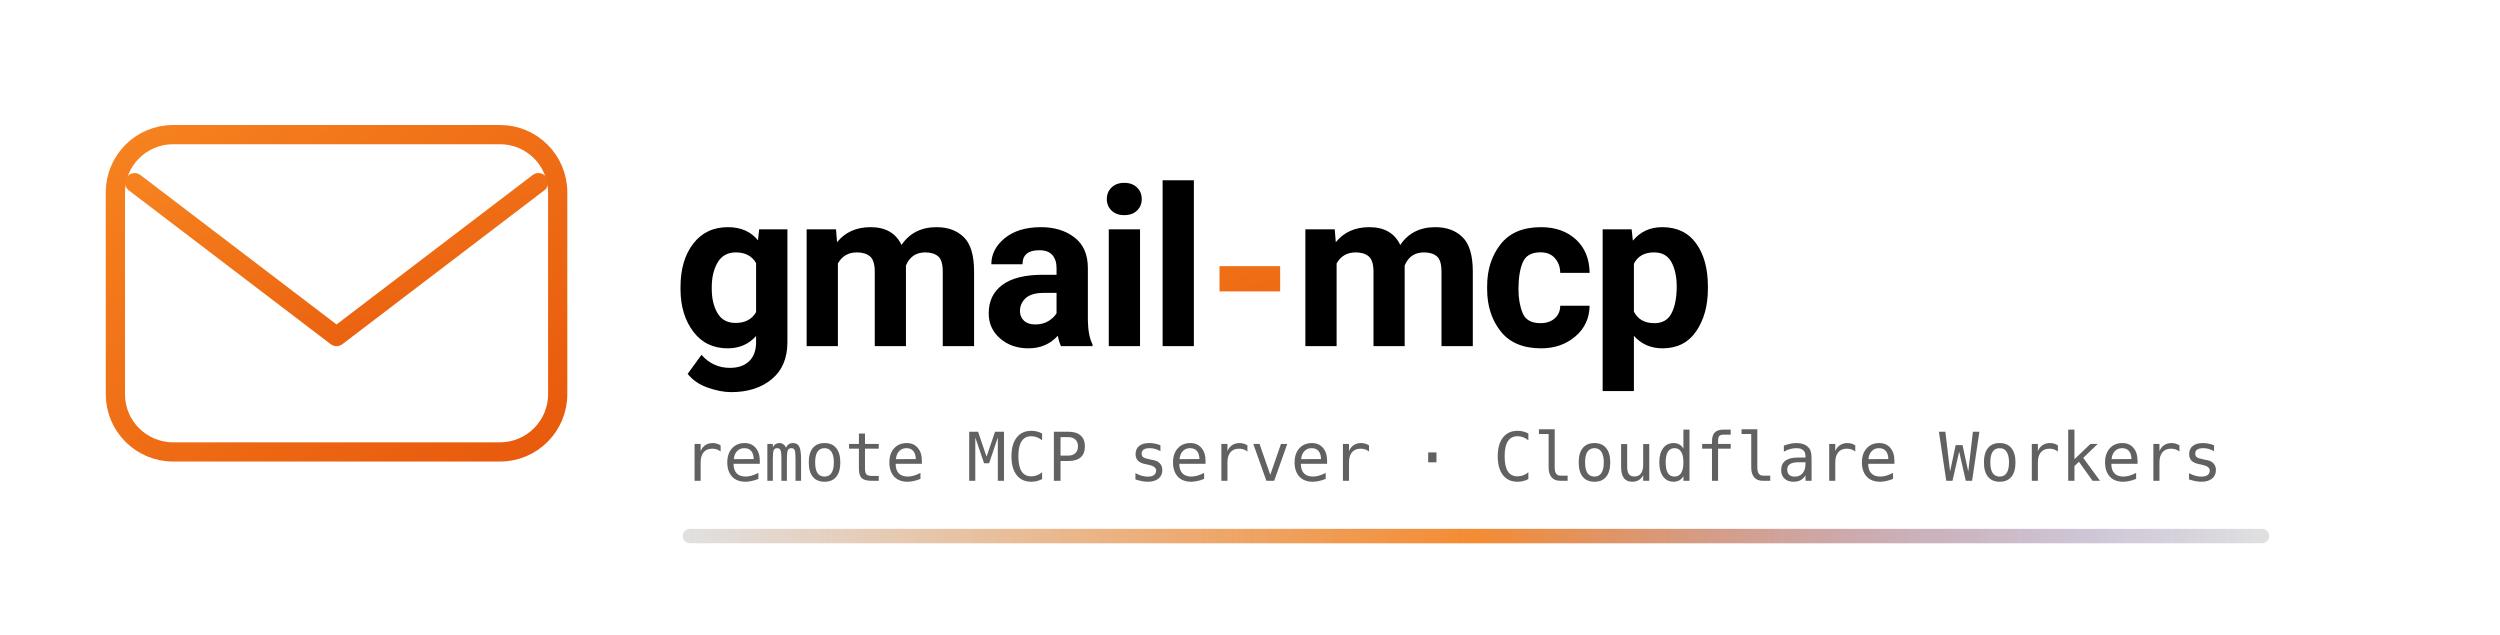
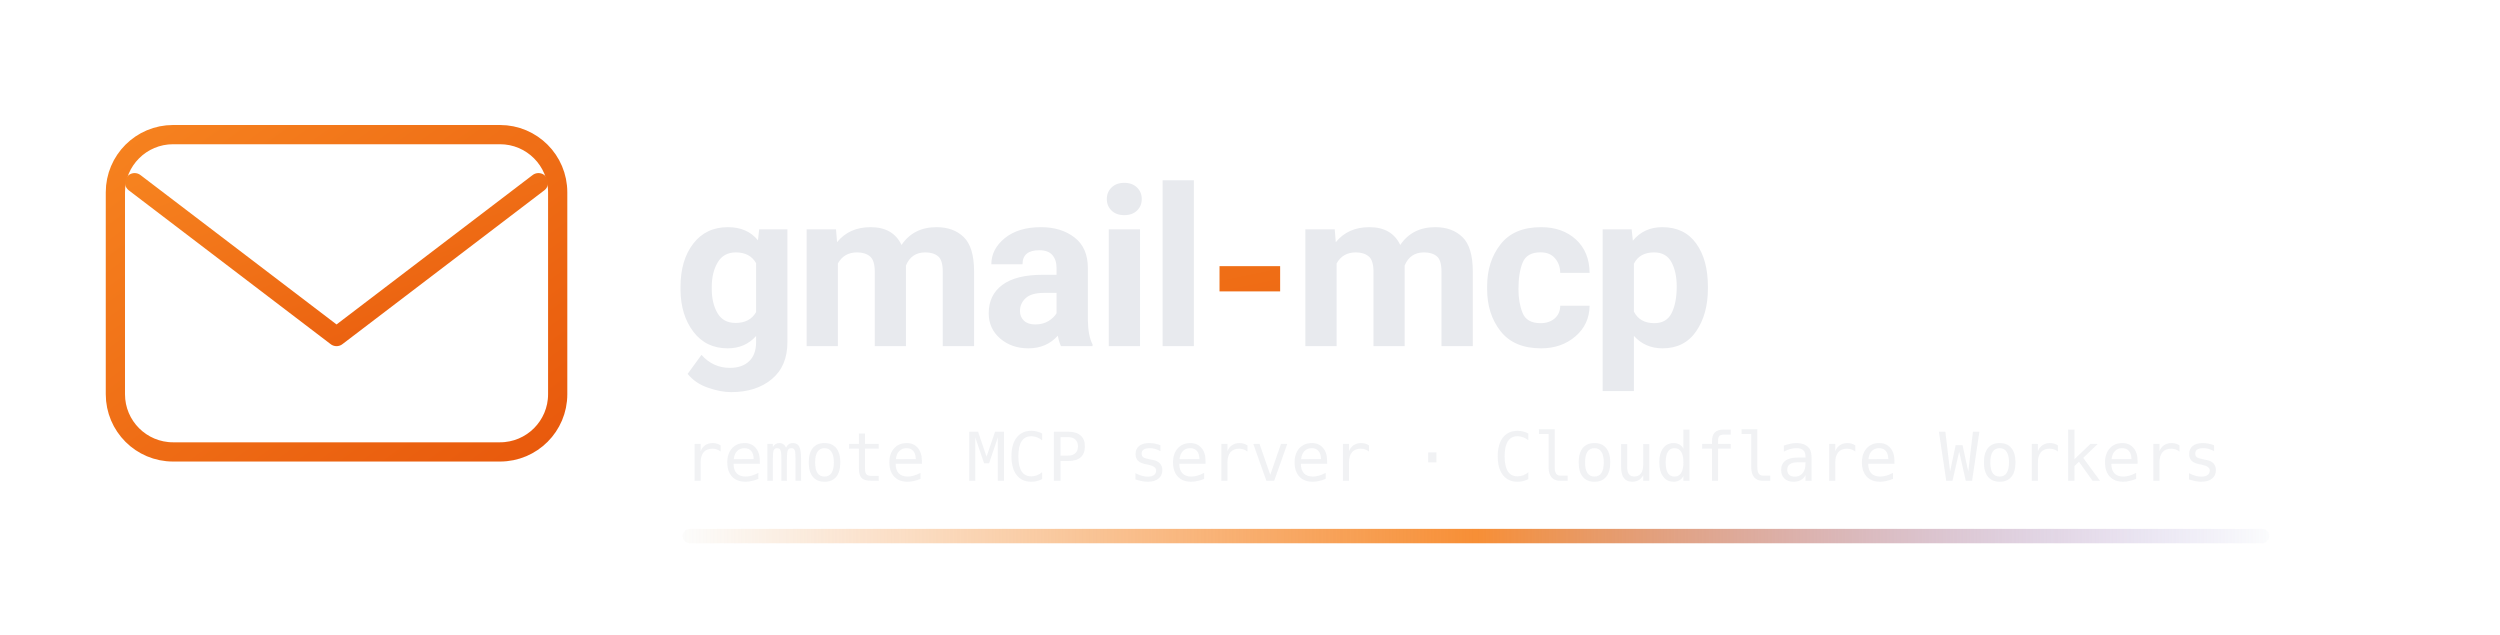
<svg xmlns="http://www.w3.org/2000/svg" viewBox="0 0 520 132" width="520" height="132" role="img" aria-label="gmail-mcp">
  <defs>
    <linearGradient id="warm" x1="0" y1="0" x2="1" y2="1">
      <stop offset="0" stop-color="#F6821F" />
      <stop offset="1" stop-color="#E8590C" />
    </linearGradient>
    <linearGradient id="cool" x1="0" y1="0" x2="1" y2="1">
      <stop offset="0" stop-color="#6E56CF" />
      <stop offset="1" stop-color="#3E63DD" />
    </linearGradient>
    <linearGradient id="sweep" x1="0" y1="0" x2="1" y2="0">
      <stop offset="0" stop-color="#F6821F" stop-opacity="0" />
      <stop offset="0.5" stop-color="#F6821F" stop-opacity="0.9" />
      <stop offset="1" stop-color="#6E56CF" stop-opacity="0" />
      <animateTransform attributeName="gradientTransform" type="translate" values="-1 0; 1 0; -1 0" dur="6s" repeatCount="indefinite" />
    </linearGradient>
  </defs>
  <g transform="translate(24 28)">
    <rect x="0" y="0" width="92" height="66" rx="12" fill="none" stroke="url(#warm)" stroke-width="4" />
    <path d="M4 10 L46 42 L88 10" fill="none" stroke="url(#warm)" stroke-width="4" stroke-linecap="round" stroke-linejoin="round" />
    <circle r="4.5" fill="url(#cool)" opacity="0">
      <animateMotion path="M4 10 L46 42 L88 10" dur="3.2s" repeatCount="indefinite" keyPoints="0;1" keyTimes="0;1" calcMode="linear" />
      <animate attributeName="opacity" values="0;1;1;0" dur="3.2s" repeatCount="indefinite" />
    </circle>
  </g>
-   <text x="140" y="72" font-family="ui-sans-serif, system-ui, -apple-system, 'Segoe UI', Roboto, sans-serif" font-size="46" font-weight="700" letter-spacing="-1" fill="currentColor">gmail<tspan fill="url(#warm)">-</tspan>mcp</text>
-   <text x="142" y="100" font-family="ui-monospace, SFMono-Regular, Menlo, monospace" font-size="14" fill="currentColor" opacity="0.62">remote MCP server · Cloudflare Workers</text>
-   <rect x="142" y="110" width="330" height="3" rx="1.5" fill="currentColor" opacity="0.12" />
+   <text x="140" y="72" font-family="ui-sans-serif, system-ui, -apple-system, 'Segoe UI', Roboto, sans-serif" font-size="46" font-weight="700" letter-spacing="-1" fill="#e8eaee">gmail<tspan fill="url(#warm)">-</tspan>mcp</text>
+   <text x="142" y="100" font-family="ui-monospace, SFMono-Regular, Menlo, monospace" font-size="14" fill="#e8eaee" opacity="0.62">remote MCP server · Cloudflare Workers</text>
+   <rect x="142" y="110" width="330" height="3" rx="1.5" fill="#e8eaee" opacity="0.12" />
  <rect x="142" y="110" width="330" height="3" rx="1.5" fill="url(#sweep)" />
</svg>
